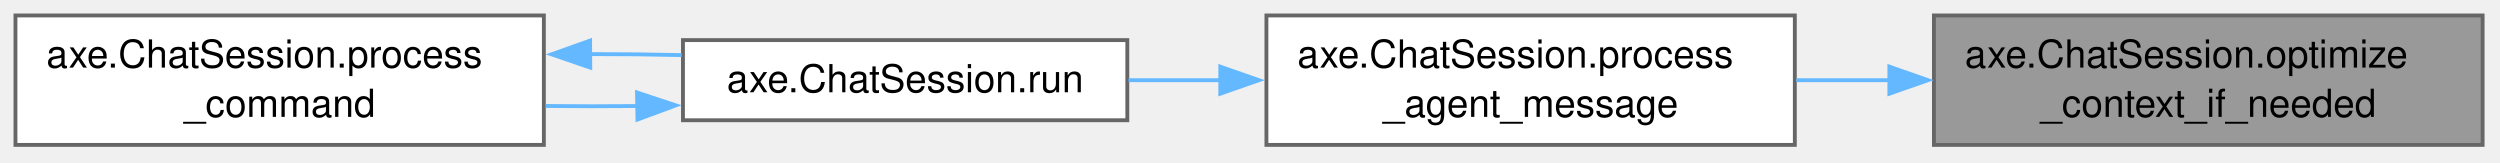
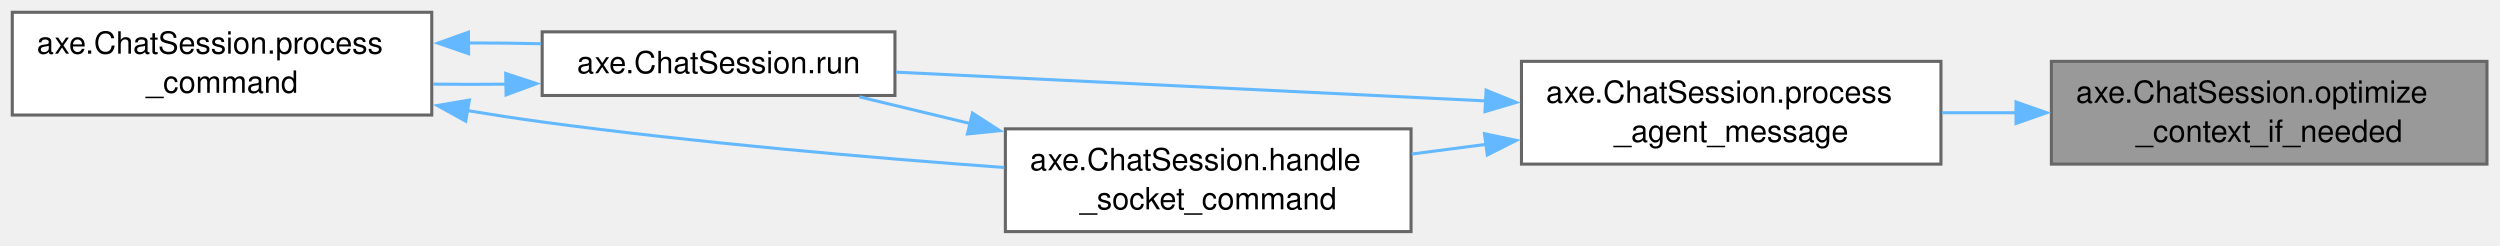
- <svg xmlns="http://www.w3.org/2000/svg" xmlns:xlink="http://www.w3.org/1999/xlink" width="647pt" height="42pt" viewBox="0.00 0.00 647.00 42.00">
-   <g id="graph0" class="graph" transform="scale(1 1) rotate(0) translate(4 37.5)">
+ <svg xmlns="http://www.w3.org/2000/svg" xmlns:xlink="http://www.w3.org/1999/xlink" width="815pt" height="80pt" viewBox="0.00 0.00 815.00 80.00">
+   <g id="graph0" class="graph" transform="scale(1 1) rotate(0) translate(4 75.5)">
    <g id="Node000001" class="node">
      <g id="a_Node000001">
        <a xlink:title=" ">
-           <polygon fill="#999999" stroke="#666666" points="638.5,-33.5 496.5,-33.5 496.5,0 638.5,0 638.5,-33.5" />
-           <text xml:space="preserve" text-anchor="start" x="504.5" y="-20" font-family="Helvetica,sans-Serif" font-size="10.00">axe.ChatSession.optimize</text>
-           <text xml:space="preserve" text-anchor="middle" x="567.5" y="-7.25" font-family="Helvetica,sans-Serif" font-size="10.00">_context_if_needed</text>
+           <polygon fill="#999999" stroke="#666666" points="806.75,-55.5 664.75,-55.5 664.75,-22 806.75,-22 806.75,-55.5" />
+           <text xml:space="preserve" text-anchor="start" x="672.75" y="-42" font-family="Helvetica,sans-Serif" font-size="10.00">axe.ChatSession.optimize</text>
+           <text xml:space="preserve" text-anchor="middle" x="735.75" y="-29.25" font-family="Helvetica,sans-Serif" font-size="10.00">_context_if_needed</text>
        </a>
      </g>
    </g>
    <g id="Node000002" class="node">
      <g id="a_Node000002">
        <a xlink:href="classaxe_1_1ChatSession.html#a92ba45e5dec2d5bbe7430d2d1302729a" target="_top" xlink:title=" ">
-           <polygon fill="white" stroke="#666666" points="460.5,-33.5 323.75,-33.5 323.75,0 460.5,0 460.5,-33.5" />
-           <text xml:space="preserve" text-anchor="start" x="331.75" y="-20" font-family="Helvetica,sans-Serif" font-size="10.00">axe.ChatSession.process</text>
-           <text xml:space="preserve" text-anchor="middle" x="392.12" y="-7.25" font-family="Helvetica,sans-Serif" font-size="10.00">_agent_message</text>
+           <polygon fill="white" stroke="#666666" points="628.75,-55.5 492,-55.5 492,-22 628.75,-22 628.75,-55.5" />
+           <text xml:space="preserve" text-anchor="start" x="500" y="-42" font-family="Helvetica,sans-Serif" font-size="10.00">axe.ChatSession.process</text>
+           <text xml:space="preserve" text-anchor="middle" x="560.38" y="-29.25" font-family="Helvetica,sans-Serif" font-size="10.00">_agent_message</text>
        </a>
      </g>
    </g>
    <g id="edge1_Node000001_Node000002" class="edge">
      <g id="a_edge1_Node000001_Node000002">
        <a xlink:title=" ">
-           <path fill="none" stroke="#63b8ff" d="M485.09,-16.75C476.99,-16.75 468.82,-16.75 460.87,-16.75" />
-           <polygon fill="#63b8ff" stroke="#63b8ff" points="484.97,-20.25 494.97,-16.75 484.97,-13.25 484.97,-20.25" />
+           <path fill="none" stroke="#63b8ff" d="M653.34,-38.75C645.24,-38.75 637.07,-38.75 629.12,-38.75" />
+           <polygon fill="#63b8ff" stroke="#63b8ff" points="653.22,-42.25 663.22,-38.75 653.22,-35.25 653.22,-42.25" />
        </a>
      </g>
    </g>
    <g id="Node000003" class="node">
      <g id="a_Node000003">
-         <a xlink:href="classaxe_1_1ChatSession.html#a68cb42802ab49b009bbfc87e9d7e8f78" target="_top" xlink:title=" ">
-           <polygon fill="white" stroke="#666666" points="287.75,-27.12 172.75,-27.12 172.75,-6.38 287.75,-6.38 287.75,-27.12" />
-           <text xml:space="preserve" text-anchor="middle" x="230.25" y="-13.62" font-family="Helvetica,sans-Serif" font-size="10.00">axe.ChatSession.run</text>
+         <a xlink:href="classaxe_1_1ChatSession.html#a00f4c50861d88ce623a2c2db3ba0bd0b" target="_top" xlink:title=" ">
+           <polygon fill="white" stroke="#666666" points="456,-33.5 323.75,-33.5 323.75,0 456,0 456,-33.5" />
+           <text xml:space="preserve" text-anchor="start" x="331.75" y="-20" font-family="Helvetica,sans-Serif" font-size="10.00">axe.ChatSession.handle</text>
+           <text xml:space="preserve" text-anchor="middle" x="389.88" y="-7.25" font-family="Helvetica,sans-Serif" font-size="10.00">_socket_command</text>
        </a>
      </g>
    </g>
    <g id="edge2_Node000002_Node000003" class="edge">
      <g id="a_edge2_Node000002_Node000003">
        <a xlink:title=" ">
-           <path fill="none" stroke="#63b8ff" d="M311.96,-16.75C303.9,-16.75 295.82,-16.75 288.06,-16.75" />
-           <polygon fill="#63b8ff" stroke="#63b8ff" points="311.81,-20.25 321.81,-16.75 311.81,-13.25 311.81,-20.25" />
+           <path fill="none" stroke="#63b8ff" d="M480.44,-28.44C472.35,-27.39 464.19,-26.32 456.26,-25.29" />
+           <polygon fill="#63b8ff" stroke="#63b8ff" points="479.94,-31.91 490.31,-29.73 480.85,-24.97 479.94,-31.91" />
        </a>
      </g>
    </g>
    <g id="Node000004" class="node">
      <g id="a_Node000004">
-         <a xlink:href="classaxe_1_1ChatSession.html#aaa359a2981c69ef0b93b8b48e259e007" target="_top" xlink:title=" ">
-           <polygon fill="white" stroke="#666666" points="136.75,-33.5 0,-33.5 0,0 136.75,0 136.75,-33.5" />
-           <text xml:space="preserve" text-anchor="start" x="8" y="-20" font-family="Helvetica,sans-Serif" font-size="10.00">axe.ChatSession.process</text>
-           <text xml:space="preserve" text-anchor="middle" x="68.38" y="-7.25" font-family="Helvetica,sans-Serif" font-size="10.00">_command</text>
+         <a xlink:href="classaxe_1_1ChatSession.html#a68cb42802ab49b009bbfc87e9d7e8f78" target="_top" xlink:title=" ">
+           <polygon fill="white" stroke="#666666" points="287.75,-65.12 172.75,-65.12 172.75,-44.38 287.75,-44.38 287.75,-65.12" />
+           <text xml:space="preserve" text-anchor="middle" x="230.25" y="-51.62" font-family="Helvetica,sans-Serif" font-size="10.00">axe.ChatSession.run</text>
+         </a>
+       </g>
+     </g>
+     <g id="edge7_Node000002_Node000004" class="edge">
+       <g id="a_edge7_Node000002_Node000004">
+         <a xlink:title=" ">
+           <path fill="none" stroke="#63b8ff" d="M480.58,-42.59C421.24,-45.49 341.29,-49.38 288.09,-51.98" />
+           <polygon fill="#63b8ff" stroke="#63b8ff" points="480.46,-46.1 490.27,-42.12 480.11,-39.11 480.46,-46.1" />
        </a>
      </g>
    </g>
    <g id="edge3_Node000003_Node000004" class="edge">
      <g id="a_edge3_Node000003_Node000004">
        <a xlink:title=" ">
-           <path fill="none" stroke="#63b8ff" d="M161.03,-10.06C153.14,-9.98 145.1,-9.98 137.22,-10.07" />
-           <polygon fill="#63b8ff" stroke="#63b8ff" points="160.86,-13.56 170.92,-10.23 160.98,-6.56 160.86,-13.56" />
+           <path fill="none" stroke="#63b8ff" d="M312.51,-35.16C300.05,-38.16 287.52,-41.19 276.15,-43.93" />
+           <polygon fill="#63b8ff" stroke="#63b8ff" points="313.02,-38.64 321.93,-32.89 311.38,-31.83 313.02,-38.64" />
        </a>
      </g>
    </g>
-     <g id="edge4_Node000004_Node000003" class="edge">
-       <g id="a_edge4_Node000004_Node000003">
+     <g id="Node000005" class="node">
+       <g id="a_Node000005">
+         <a xlink:href="classaxe_1_1ChatSession.html#aaa359a2981c69ef0b93b8b48e259e007" target="_top" xlink:title=" ">
+           <polygon fill="white" stroke="#666666" points="136.75,-71.5 0,-71.5 0,-38 136.75,-38 136.75,-71.5" />
+           <text xml:space="preserve" text-anchor="start" x="8" y="-58" font-family="Helvetica,sans-Serif" font-size="10.00">axe.ChatSession.process</text>
+           <text xml:space="preserve" text-anchor="middle" x="68.38" y="-45.25" font-family="Helvetica,sans-Serif" font-size="10.00">_command</text>
+         </a>
+       </g>
+     </g>
+     <g id="edge4_Node000004_Node000005" class="edge">
+       <g id="a_edge4_Node000004_Node000005">
        <a xlink:title=" ">
-           <path fill="none" stroke="#63b8ff" d="M148.57,-23.5C156.62,-23.51 164.69,-23.42 172.43,-23.24" />
-           <polygon fill="#63b8ff" stroke="#63b8ff" points="148.76,-20 138.74,-23.44 148.71,-27 148.76,-20" />
+           <path fill="none" stroke="#63b8ff" d="M161.03,-48.06C153.14,-47.98 145.1,-47.98 137.22,-48.07" />
+           <polygon fill="#63b8ff" stroke="#63b8ff" points="160.86,-51.56 170.92,-48.23 160.98,-44.56 160.86,-51.56" />
+         </a>
+       </g>
+     </g>
+     <g id="edge5_Node000005_Node000003" class="edge">
+       <g id="a_edge5_Node000005_Node000003">
+         <a xlink:title=" ">
+           <path fill="none" stroke="#63b8ff" d="M148.27,-39.46C156.52,-38.1 164.79,-36.83 172.75,-35.75 223.14,-28.92 280.49,-24.01 323.44,-20.89" />
+           <polygon fill="#63b8ff" stroke="#63b8ff" points="147.83,-35.98 138.56,-41.11 149.01,-42.88 147.83,-35.98" />
+         </a>
+       </g>
+     </g>
+     <g id="edge6_Node000005_Node000004" class="edge">
+       <g id="a_edge6_Node000005_Node000004">
+         <a xlink:title=" ">
+           <path fill="none" stroke="#63b8ff" d="M148.57,-61.5C156.62,-61.51 164.69,-61.42 172.43,-61.24" />
+           <polygon fill="#63b8ff" stroke="#63b8ff" points="148.76,-58 138.74,-61.44 148.71,-65 148.76,-58" />
        </a>
      </g>
    </g>
  </g>
</svg>
